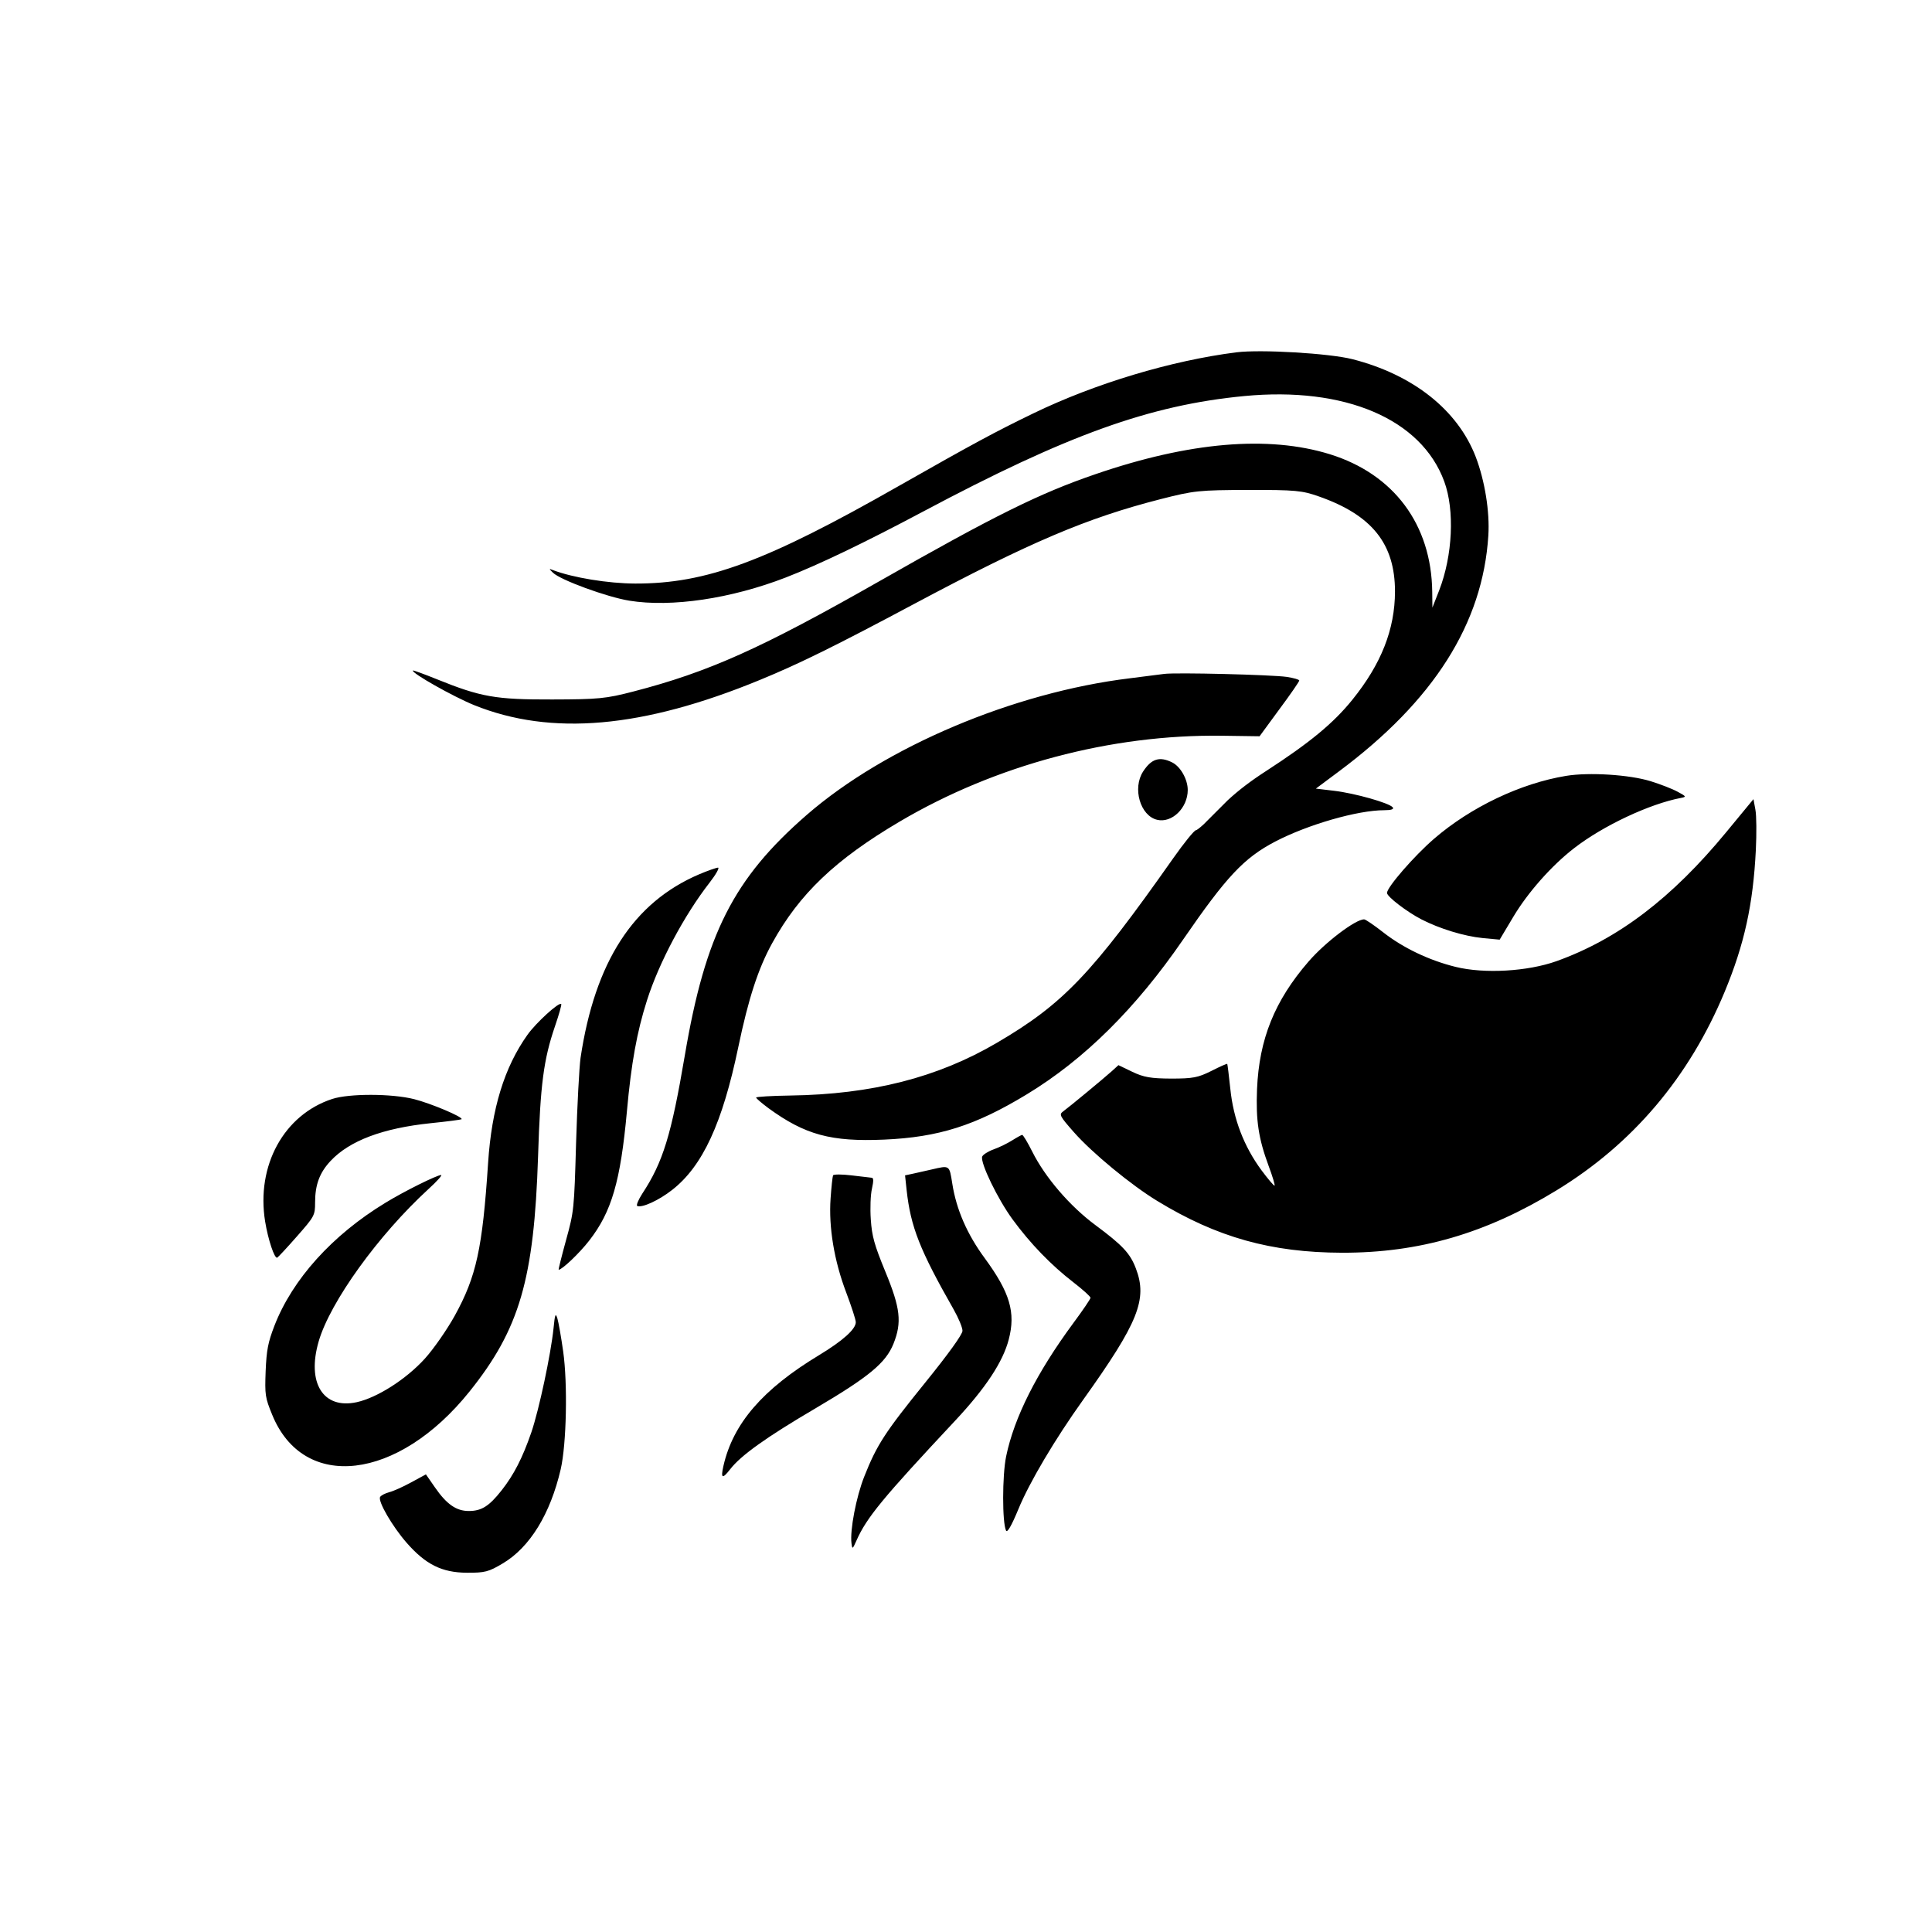
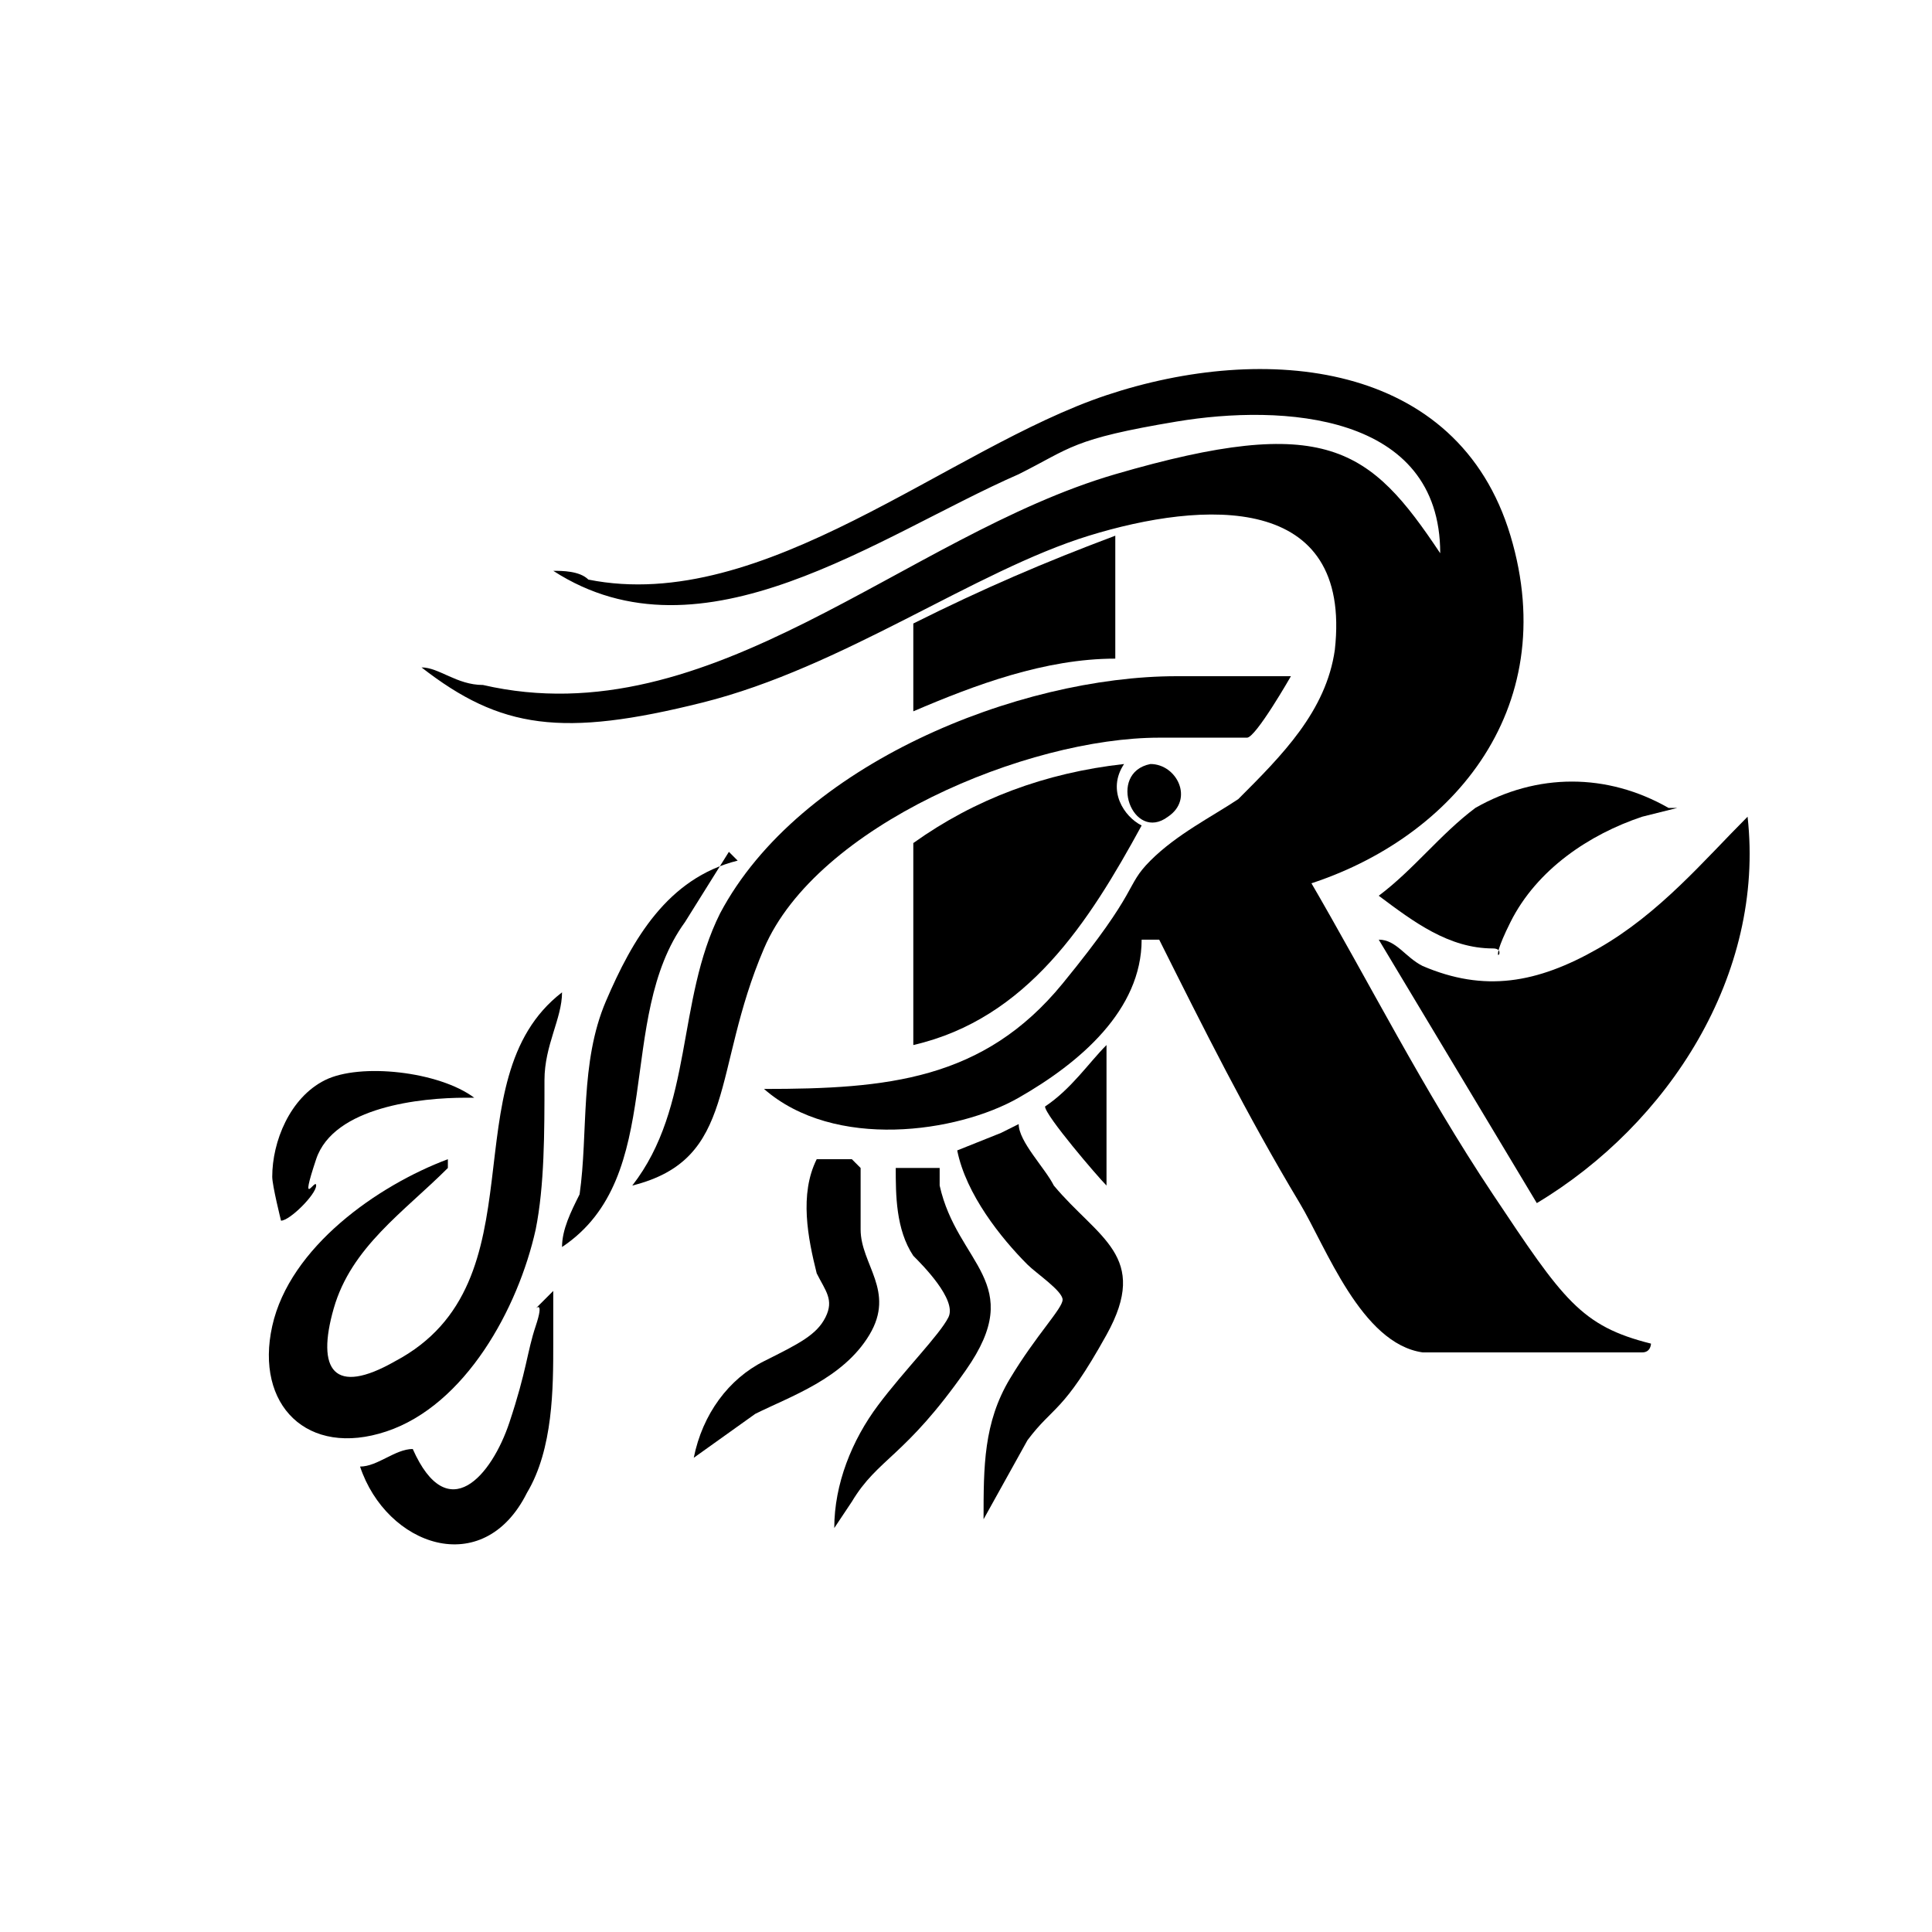
- <svg xmlns="http://www.w3.org/2000/svg" width="22" height="22" viewBox="0 0 22 22" fill="none">
-   <path d="M6.303 15.127C6.319 14.965 6.326 14.947 6.347 15.013C6.36 15.056 6.39 15.226 6.413 15.389C6.465 15.757 6.451 16.442 6.385 16.73C6.267 17.239 6.034 17.62 5.725 17.803C5.564 17.899 5.522 17.91 5.316 17.909C5.031 17.907 4.846 17.815 4.628 17.565C4.467 17.38 4.303 17.098 4.328 17.047C4.337 17.03 4.383 17.005 4.432 16.992C4.48 16.98 4.593 16.929 4.684 16.879L4.85 16.789L4.952 16.936C5.086 17.13 5.196 17.206 5.338 17.206C5.483 17.206 5.569 17.152 5.711 16.972C5.852 16.793 5.95 16.602 6.051 16.309C6.138 16.053 6.272 15.425 6.303 15.127ZM10.609 13.317C10.816 13.269 10.81 13.265 10.844 13.479C10.89 13.772 11.012 14.054 11.214 14.328C11.501 14.72 11.567 14.945 11.487 15.252C11.421 15.507 11.225 15.805 10.876 16.178C10.048 17.063 9.869 17.28 9.752 17.544C9.708 17.643 9.705 17.645 9.696 17.573C9.677 17.425 9.75 17.044 9.841 16.815C9.984 16.454 10.075 16.313 10.533 15.747C10.801 15.416 10.96 15.195 10.96 15.154C10.96 15.117 10.915 15.009 10.86 14.912C10.473 14.233 10.37 13.97 10.324 13.553L10.306 13.384L10.396 13.365C10.446 13.354 10.542 13.332 10.609 13.317ZM11.639 12.923C11.65 12.922 11.702 13.009 11.755 13.115C11.902 13.408 12.182 13.734 12.473 13.95C12.783 14.18 12.869 14.272 12.934 14.443C13.069 14.795 12.963 15.059 12.336 15.937C12.012 16.39 11.722 16.88 11.597 17.184C11.517 17.377 11.47 17.457 11.456 17.429C11.412 17.341 11.412 16.801 11.457 16.584C11.549 16.139 11.806 15.63 12.223 15.065C12.33 14.921 12.418 14.791 12.418 14.778C12.417 14.763 12.329 14.684 12.223 14.602C11.968 14.405 11.733 14.162 11.53 13.885C11.361 13.654 11.162 13.243 11.184 13.171C11.192 13.149 11.251 13.111 11.315 13.088C11.38 13.065 11.475 13.018 11.527 12.985C11.579 12.952 11.629 12.925 11.639 12.923ZM9.695 13.384C9.804 13.397 9.907 13.409 9.925 13.411C9.948 13.412 9.949 13.444 9.929 13.536C9.913 13.603 9.907 13.761 9.916 13.887C9.929 14.078 9.956 14.175 10.081 14.479C10.253 14.896 10.272 15.057 10.174 15.302C10.086 15.52 9.895 15.678 9.286 16.037C8.729 16.364 8.436 16.573 8.315 16.73C8.225 16.846 8.205 16.836 8.238 16.692C8.348 16.209 8.685 15.819 9.329 15.43C9.598 15.267 9.745 15.135 9.745 15.056C9.745 15.027 9.695 14.875 9.636 14.718C9.499 14.358 9.435 13.975 9.458 13.647C9.467 13.516 9.48 13.399 9.486 13.384C9.493 13.371 9.587 13.371 9.695 13.384ZM6.391 11.433C6.397 11.441 6.365 11.554 6.32 11.685C6.19 12.066 6.153 12.345 6.127 13.168C6.082 14.567 5.916 15.135 5.347 15.845C4.531 16.863 3.456 16.988 3.099 16.109C3.019 15.914 3.015 15.883 3.025 15.613C3.035 15.374 3.052 15.286 3.124 15.099C3.329 14.568 3.784 14.063 4.391 13.695C4.605 13.564 4.975 13.381 5.023 13.38C5.04 13.38 4.975 13.453 4.878 13.541C4.309 14.063 3.76 14.824 3.629 15.274C3.491 15.748 3.68 16.05 4.062 15.967C4.295 15.916 4.624 15.706 4.836 15.473C4.936 15.363 5.09 15.142 5.179 14.981C5.424 14.536 5.494 14.219 5.558 13.242C5.599 12.622 5.743 12.154 6.006 11.784C6.103 11.647 6.367 11.406 6.391 11.433ZM8.176 9.88C8.196 9.88 8.153 9.957 8.08 10.051C7.791 10.422 7.504 10.962 7.368 11.389C7.252 11.752 7.188 12.11 7.139 12.652C7.066 13.452 6.965 13.798 6.711 14.125C6.598 14.271 6.4 14.459 6.361 14.459C6.358 14.456 6.395 14.306 6.445 14.124C6.536 13.794 6.538 13.776 6.56 13.012C6.573 12.585 6.596 12.15 6.611 12.045C6.775 10.953 7.211 10.277 7.961 9.956C8.058 9.915 8.155 9.881 8.176 9.88ZM3.783 12.514C3.976 12.451 4.461 12.452 4.715 12.516C4.905 12.564 5.276 12.72 5.256 12.745C5.249 12.75 5.092 12.771 4.904 12.79C4.358 12.847 3.981 12.989 3.765 13.219C3.639 13.353 3.588 13.491 3.588 13.693C3.588 13.839 3.581 13.852 3.382 14.078C3.269 14.207 3.168 14.315 3.157 14.321C3.126 14.336 3.053 14.117 3.019 13.909C2.916 13.272 3.233 12.694 3.783 12.514ZM19.989 9.22C20.002 9.287 20.003 9.493 19.994 9.679C19.963 10.298 19.864 10.752 19.639 11.294C19.235 12.266 18.593 13.025 17.724 13.555C16.92 14.046 16.16 14.267 15.282 14.265C14.475 14.263 13.858 14.09 13.179 13.676C12.881 13.495 12.437 13.129 12.229 12.893C12.066 12.708 12.058 12.691 12.106 12.656C12.176 12.605 12.564 12.284 12.66 12.198L12.736 12.129L12.894 12.205C13.023 12.267 13.106 12.281 13.337 12.282C13.584 12.282 13.642 12.271 13.794 12.195C13.89 12.146 13.971 12.11 13.975 12.115C13.978 12.12 13.994 12.248 14.01 12.4C14.045 12.742 14.164 13.053 14.364 13.325C14.44 13.427 14.507 13.506 14.514 13.501C14.52 13.494 14.49 13.394 14.447 13.279C14.33 12.963 14.3 12.76 14.314 12.403C14.338 11.833 14.514 11.396 14.9 10.95C15.09 10.73 15.437 10.467 15.534 10.469C15.551 10.47 15.648 10.536 15.75 10.616C15.977 10.794 16.274 10.936 16.575 11.01C16.903 11.091 17.396 11.062 17.724 10.945C18.424 10.694 19.036 10.229 19.656 9.477L19.967 9.1L19.989 9.22ZM13.256 7.674C13.387 7.656 14.479 7.683 14.653 7.708C14.731 7.72 14.794 7.738 14.795 7.749C14.795 7.761 14.693 7.909 14.568 8.077L14.343 8.384L13.914 8.378C12.651 8.361 11.335 8.712 10.244 9.356C9.512 9.788 9.102 10.179 8.793 10.74C8.635 11.026 8.523 11.368 8.407 11.924C8.226 12.792 8.001 13.278 7.655 13.549C7.502 13.669 7.314 13.755 7.257 13.733C7.242 13.727 7.268 13.663 7.314 13.592C7.55 13.233 7.644 12.926 7.798 12.019C8.032 10.637 8.353 10.004 9.187 9.279C10.08 8.503 11.543 7.885 12.864 7.724C13.027 7.704 13.204 7.681 13.256 7.674ZM14.079 4.012C14.355 3.977 15.137 4.023 15.4 4.09C16.093 4.267 16.6 4.67 16.805 5.204C16.908 5.475 16.965 5.826 16.948 6.098C16.885 7.1 16.327 7.98 15.244 8.786L14.984 8.98L15.193 9.005C15.428 9.033 15.818 9.143 15.859 9.193C15.877 9.214 15.844 9.226 15.763 9.226C15.46 9.226 14.896 9.388 14.521 9.583C14.164 9.77 13.966 9.982 13.473 10.698C12.933 11.484 12.346 12.065 11.693 12.461C11.107 12.817 10.688 12.95 10.067 12.977C9.464 13.003 9.168 12.923 8.752 12.62C8.675 12.563 8.612 12.509 8.61 12.498C8.61 12.489 8.785 12.478 8.998 12.475C9.926 12.462 10.678 12.27 11.351 11.875C12.106 11.433 12.43 11.094 13.359 9.774C13.482 9.599 13.599 9.455 13.618 9.454C13.627 9.454 13.66 9.429 13.705 9.388L13.98 9.113C14.102 9 14.246 8.89 14.417 8.78C14.915 8.457 15.183 8.236 15.398 7.97C15.728 7.562 15.884 7.167 15.885 6.736C15.885 6.192 15.623 5.865 15.018 5.653C14.828 5.586 14.752 5.578 14.214 5.579C13.652 5.581 13.598 5.586 13.215 5.684C12.375 5.899 11.732 6.172 10.402 6.881C9.521 7.351 9.094 7.562 8.652 7.743C7.318 8.292 6.278 8.384 5.398 8.029C5.16 7.932 4.681 7.662 4.702 7.635C4.706 7.631 4.83 7.676 4.978 7.736C5.476 7.937 5.644 7.967 6.288 7.965C6.812 7.964 6.901 7.955 7.206 7.876C8.069 7.653 8.67 7.383 10.014 6.618C11.327 5.87 11.839 5.617 12.473 5.4C13.544 5.032 14.442 4.956 15.142 5.172C15.871 5.398 16.3 5.972 16.309 6.739L16.311 6.919L16.388 6.723C16.542 6.325 16.566 5.81 16.446 5.483C16.185 4.771 15.315 4.4 14.168 4.51C13.093 4.613 12.155 4.951 10.514 5.824C9.849 6.178 9.324 6.43 8.948 6.576C8.326 6.817 7.647 6.918 7.166 6.84C6.912 6.799 6.379 6.604 6.296 6.521C6.249 6.475 6.25 6.473 6.297 6.492C6.523 6.578 6.925 6.644 7.233 6.645C8.042 6.647 8.721 6.396 10.231 5.536C11.085 5.051 11.325 4.921 11.767 4.707C12.469 4.367 13.338 4.106 14.079 4.012ZM17.833 8.835C18.094 8.792 18.556 8.821 18.797 8.896C18.907 8.93 19.046 8.984 19.104 9.016C19.203 9.069 19.205 9.074 19.142 9.086C18.786 9.153 18.253 9.403 17.924 9.659C17.67 9.855 17.399 10.161 17.234 10.437L17.077 10.7L16.884 10.682C16.672 10.661 16.391 10.575 16.184 10.468C16.017 10.381 15.794 10.21 15.794 10.168C15.794 10.103 16.103 9.747 16.329 9.552C16.748 9.19 17.316 8.92 17.833 8.835ZM13.017 8.785C13.112 8.639 13.205 8.61 13.35 8.683C13.444 8.731 13.525 8.876 13.525 8.996C13.525 9.2 13.344 9.376 13.176 9.335C12.984 9.289 12.893 8.975 13.017 8.785Z" fill="black" />
+ <svg xmlns="http://www.w3.org/2000/svg" id="_图层_1" data-name="图层_1" version="1.1" viewBox="0 0 22 22">
+   <path d="M14.9,10h0c.7,1.2,1.3,2.4,2.1,3.6s1,1.5,1.8,1.7h0c0,0,0,.1-.1.1-.3,0-2.1,0-2.5,0-.7-.1-1.1-1.2-1.4-1.7-.6-1-1.1-2-1.6-3h-.2c0,.8-.7,1.4-1.4,1.8s-2.1.6-2.9-.1c0,0,0,0,0,0,1.4,0,2.5-.1,3.4-1.2s.7-1.1,1-1.4.7-.5,1-.7c.5-.5,1-1,1.1-1.7.2-1.8-1.5-1.7-2.8-1.3s-2.8,1.5-4.4,1.9-2.3.3-3.2-.4c.2,0,.4.2.7.2,2.6.6,4.8-1.7,7.2-2.4s2.9-.3,3.7.9c0-1.6-1.8-1.7-3-1.5s-1.2.3-1.8.6c-1.6.7-3.6,2.2-5.3,1.1.1,0,.3,0,.4.1,2,.4,4.1-1.5,5.9-2.1s4-.4,4.6,1.6-.7,3.5-2.4,4Z" />
+   <path d="M15.7,10.7c.2,0,.3.2.5.3.7.3,1.3.2,2-.2s1.2-1,1.7-1.5c.2,1.8-.9,3.5-2.4,4.4l-1.8-3Z" />
+   <path d="M14.7,7.7s-.4.7-.5.7c-.2,0-.7,0-1,0-1.5,0-3.9,1-4.5,2.4s-.3,2.4-1.5,2.7c.7-.9.5-2.1,1-3.1.9-1.7,3.4-2.7,5.2-2.7s.8,0,1.2,0Z" />
+   <path d="M10.4,9.6c.7-.5,1.5-.8,2.4-.9-.2.3,0,.6.2.7-.6,1.1-1.3,2.2-2.6,2.5v-2.4Z" />
+   <path d="M6.4,11.3c0,.3-.2.6-.2,1,0,.6,0,1.2-.1,1.7-.2.9-.8,2-1.7,2.3s-1.5-.3-1.3-1.2,1.2-1.6,2-1.9c0,0,0,0,0,.1-.5.5-1.1.9-1.3,1.6s0,1,.7.6c1.7-.9.6-3.2,1.9-4.2s0,0,0,0Z" />
+   <path d="M11.6,12.8c0,.2.3.5.4.7.5.6,1.1.8.6,1.7s-.6.8-.9,1.2l-.5.9c0-.6,0-1.1.3-1.6s.6-.8.6-.9-.3-.3-.4-.4c-.3-.3-.7-.8-.8-1.3l.5-.2Z" />
+   <path d="M12.7,7.5c-.8,0-1.6.3-2.3.6v-1c.8-.4,1.5-.7,2.3-1v1.4Z" />
+   <path d="M19.1,9.2s-.4.1-.4.1c-.6.2-1.2.6-1.5,1.2s0,.3-.2.3c-.5,0-.9-.3-1.3-.6.4-.3.7-.7,1.1-1,.7-.4,1.5-.4,2.2,0Z" />
+   <path d="M10.7,13.2c0,.1,0,.2,0,.3.2.9,1,1.1.3,2.1s-1,1-1.3,1.5l-.2.3c0-.5.2-1,.5-1.4s.7-.8.8-1-.3-.6-.4-.7c-.2-.3-.2-.7-.2-1h.5Z" />
+   <path d="M8.3,9.7l-.5.8c-.8,1.1-.2,2.9-1.4,3.7s0,0,0,0c0-.2.1-.4.2-.6.1-.7,0-1.5.3-2.2s.7-1.4,1.5-1.6Z" />
+   <path d="M6.3,14.7c0,.2,0,.4,0,.6,0,.5,0,1.2-.3,1.7-.5,1-1.6.6-1.9-.3.2,0,.4-.2.6-.2.4.9.9.3,1.1-.3s.2-.8.3-1.1,0-.2,0-.2Z" />
+   <path d="M9.8,13.3c0,.2,0,.5,0,.7,0,.4.4.7.1,1.2s-.9.7-1.3.9l-.7.5c.1-.5.4-.9.8-1.1s.6-.3.7-.5,0-.3-.1-.5c-.1-.4-.2-.9,0-1.3h.4Z" />
+   <path d="M5.3,12.5c-.5,0-1.5.1-1.7.7s0,.2,0,.3-.3.4-.4.4c0,0,0,0,0,0,0,0-.1-.4-.1-.5,0-.4.2-.9.6-1.1s1.3-.1,1.7.2Z" />
+   <path d="M12.6,13.5s0,0,0,0c-.1-.1-.7-.8-.7-.9.3-.2.5-.5.7-.7,0,.5,0,1.1,0,1.6Z" />
+   <path d="M13.1,8.7c.3,0,.5.4.2.6-.4.3-.7-.5-.2-.6Z" />
</svg>
